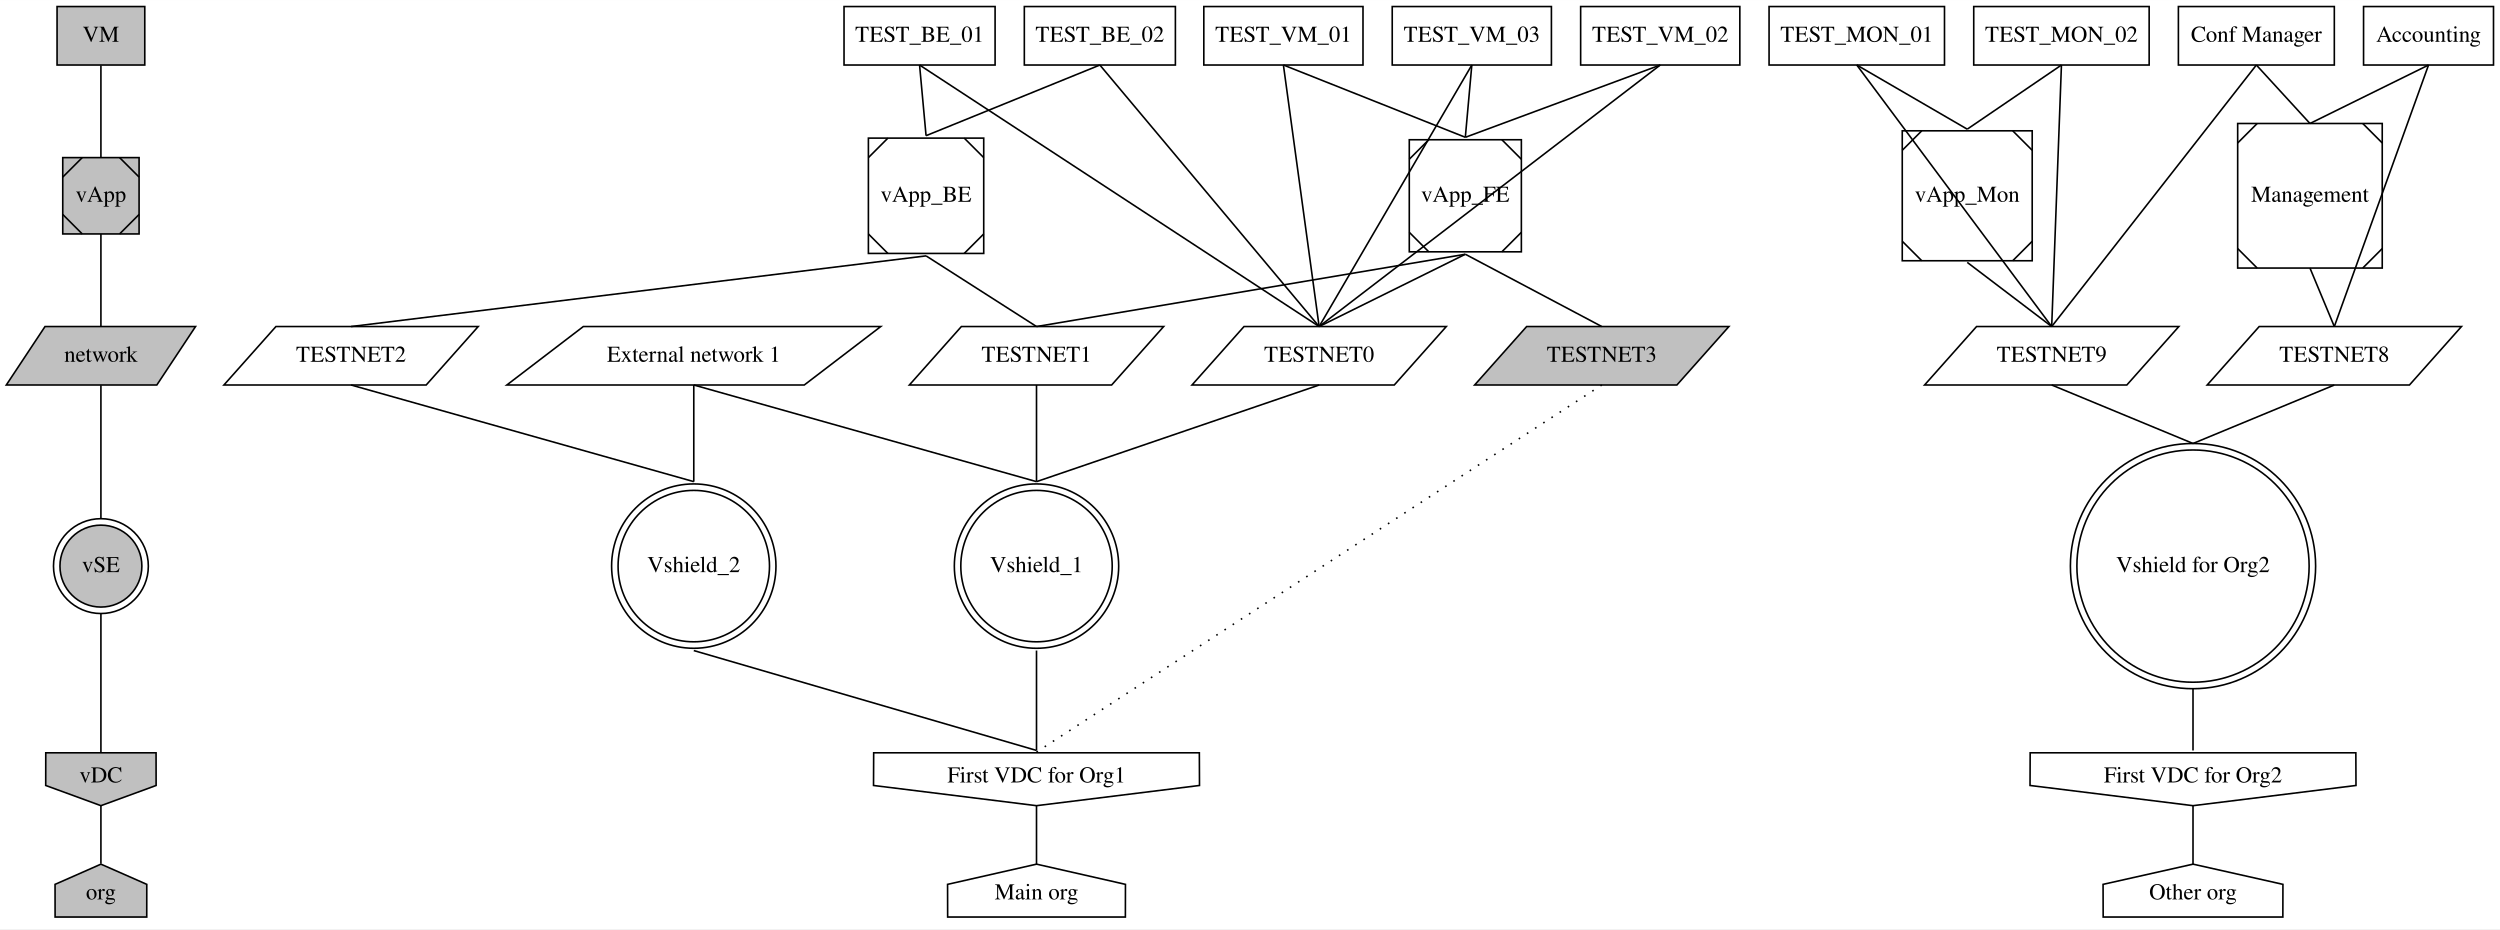
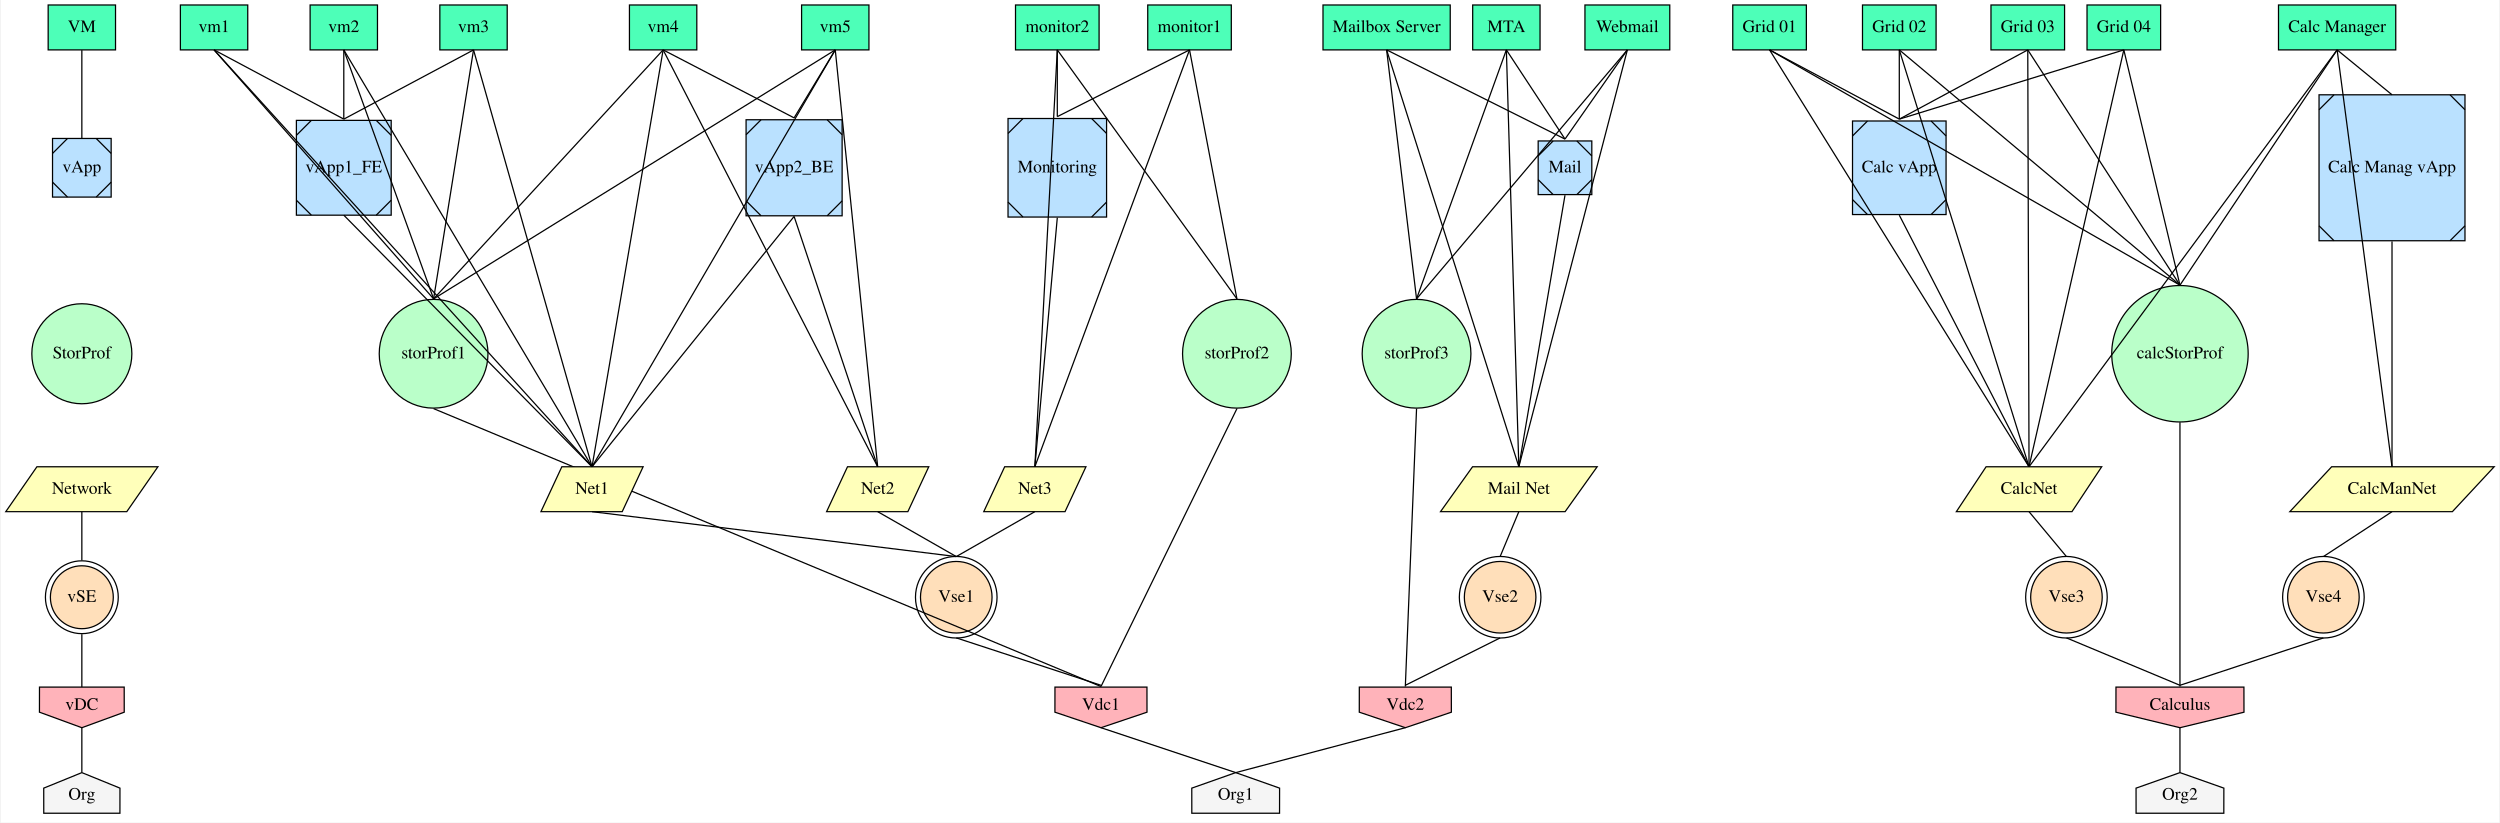
- <svg xmlns="http://www.w3.org/2000/svg" width="1539pt" height="572pt" viewBox="0.00 0.00 1539.13 571.99">
-   <g id="graph0" class="graph" transform="scale(1 1) rotate(0) translate(4 567.987)">
-     <polygon fill="white" stroke="none" points="-4,4 -4,-567.987 1535.13,-567.987 1535.13,4 -4,4" />
+ <svg xmlns="http://www.w3.org/2000/svg" width="2003pt" height="659pt" viewBox="0.00 0.00 2002.94 659.39">
+   <g id="graph0" class="graph" transform="scale(1 1) rotate(0) translate(4 655.385)">
+     <polygon fill="white" stroke="none" points="-4,4 -4,-655.385 1998.94,-655.385 1998.94,4 -4,4" />
    <g id="node1" class="node">
-       <polygon fill="#c0c0c0" stroke="black" points="86.366,-23.562 58.129,-36 29.893,-23.562 29.919,-3.438 86.34,-3.438 86.366,-23.562" />
-       <text text-anchor="middle" x="58.129" y="-14.3" font-family="Times,serif" font-size="14.00">org</text>
+       <polygon fill="#f5f5f5" stroke="black" points="91.544,-23.562 60.988,-36 30.432,-23.562 30.46,-3.438 91.516,-3.438 91.544,-23.562" />
+       <text text-anchor="middle" x="60.988" y="-14.3" font-family="Times,serif" font-size="14.00">Org</text>
    </g>
    <g id="node2" class="node">
-       <polygon fill="#c0c0c0" stroke="black" points="24.144,-84.438 58.129,-72 92.114,-84.438 92.083,-104.562 24.176,-104.562 24.144,-84.438" />
-       <text text-anchor="middle" x="58.129" y="-86.3" font-family="Times,serif" font-size="14.00">vDC</text>
+       <polygon fill="#ffb3ba" stroke="black" points="27.003,-84.438 60.988,-72 94.973,-84.438 94.942,-104.562 27.035,-104.562 27.003,-84.438" />
+       <text text-anchor="middle" x="60.988" y="-86.3" font-family="Times,serif" font-size="14.00">vDC</text>
    </g>
    <g id="edge1" class="edge">
-       <path fill="none" stroke="black" d="M58.129,-36.303C58.129,-47.154 58.129,-61.083 58.129,-71.896" />
+       <path fill="none" stroke="black" d="M60.988,-36.303C60.988,-47.154 60.988,-61.083 60.988,-71.896" />
    </g>
    <g id="node3" class="node">
-       <ellipse fill="#c0c0c0" stroke="black" cx="58.129" cy="-219.494" rx="25.217" ry="25.217" />
-       <ellipse fill="none" stroke="black" cx="58.129" cy="-219.494" rx="29.196" ry="29.196" />
-       <text text-anchor="middle" x="58.129" y="-215.794" font-family="Times,serif" font-size="14.00">vSE</text>
+       <ellipse fill="#ffdfba" stroke="black" cx="60.988" cy="-176.597" rx="25.217" ry="25.217" />
+       <ellipse fill="none" stroke="black" cx="60.988" cy="-176.597" rx="29.196" ry="29.196" />
+       <text text-anchor="middle" x="60.988" y="-172.897" font-family="Times,serif" font-size="14.00">vSE</text>
    </g>
    <g id="edge2" class="edge">
-       <path fill="none" stroke="black" d="M58.129,-104.644C58.129,-124.943 58.129,-163.553 58.129,-190.139" />
+       <path fill="none" stroke="black" d="M60.988,-104.592C60.988,-115.988 60.988,-132.649 60.988,-146.968" />
    </g>
    <g id="node4" class="node">
-       <polygon fill="#c0c0c0" stroke="black" points="116.388,-366.987 23.711,-366.987 -0.13,-330.987 92.547,-330.987 116.388,-366.987" />
-       <text text-anchor="middle" x="58.129" y="-345.287" font-family="Times,serif" font-size="14.00">network</text>
+       <polygon fill="#ffffba" stroke="black" points="121.964,-281.195 24.965,-281.195 0.012,-245.195 97.011,-245.195 121.964,-281.195" />
+       <text text-anchor="middle" x="60.988" y="-259.495" font-family="Times,serif" font-size="14.00">Network</text>
    </g>
    <g id="edge3" class="edge">
-       <path fill="none" stroke="black" d="M58.129,-249.106C58.129,-274.214 58.129,-309.899 58.129,-330.827" />
+       <path fill="none" stroke="black" d="M60.988,-206.238C60.988,-219.181 60.988,-234.034 60.988,-245.183" />
    </g>
    <g id="node5" class="node">
-       <polygon fill="#c0c0c0" stroke="black" points="81.629,-470.987 34.629,-470.987 34.629,-423.987 81.629,-423.987 81.629,-470.987" />
-       <polyline fill="none" stroke="black" points="46.629,-470.987 34.629,-458.987 " />
-       <polyline fill="none" stroke="black" points="34.629,-435.987 46.629,-423.987 " />
-       <polyline fill="none" stroke="black" points="69.629,-423.987 81.629,-435.987 " />
-       <polyline fill="none" stroke="black" points="81.629,-458.987 69.629,-470.987 " />
-       <text text-anchor="middle" x="58.129" y="-443.787" font-family="Times,serif" font-size="14.00">vApp</text>
-     </g>
-     <g id="edge4" class="edge">
-       <path fill="none" stroke="black" d="M58.129,-367.24C58.129,-383.07 58.129,-406.619 58.129,-423.935" />
+       <ellipse fill="#baffc9" stroke="black" cx="60.988" cy="-371.79" rx="40.094" ry="40.094" />
+       <text text-anchor="middle" x="60.988" y="-368.09" font-family="Times,serif" font-size="14.00">StorProf</text>
    </g>
    <g id="node6" class="node">
-       <polygon fill="#c0c0c0" stroke="black" points="85.129,-563.987 31.129,-563.987 31.129,-527.987 85.129,-527.987 85.129,-563.987" />
-       <text text-anchor="middle" x="58.129" y="-542.287" font-family="Times,serif" font-size="14.00">VM</text>
-     </g>
-     <g id="edge5" class="edge">
-       <path fill="none" stroke="black" d="M58.129,-471.356C58.129,-488.634 58.129,-511.982 58.129,-527.716" />
+       <polygon fill="#bae1ff" stroke="black" points="84.488,-544.385 37.488,-544.385 37.488,-497.385 84.488,-497.385 84.488,-544.385" />
+       <polyline fill="none" stroke="black" points="49.488,-544.385 37.488,-532.385 " />
+       <polyline fill="none" stroke="black" points="37.488,-509.385 49.488,-497.385 " />
+       <polyline fill="none" stroke="black" points="72.488,-497.385 84.488,-509.385 " />
+       <polyline fill="none" stroke="black" points="84.488,-532.385 72.488,-544.385 " />
+       <text text-anchor="middle" x="60.988" y="-517.185" font-family="Times,serif" font-size="14.00">vApp</text>
    </g>
    <g id="node7" class="node">
-       <polygon fill="none" stroke="black" points="688.888,-23.562 634.129,-36 579.37,-23.562 579.421,-3.438 688.837,-3.438 688.888,-23.562" />
-       <text text-anchor="middle" x="634.129" y="-14.3" font-family="Times,serif" font-size="14.00">Main org</text>
+       <polygon fill="#4dffb8" stroke="black" points="87.988,-651.385 33.988,-651.385 33.988,-615.385 87.988,-615.385 87.988,-651.385" />
+       <text text-anchor="middle" x="60.988" y="-629.685" font-family="Times,serif" font-size="14.00">VM</text>
+     </g>
+     <g id="edge6" class="edge">
+       <path fill="none" stroke="black" d="M60.988,-544.513C60.988,-565.476 60.988,-596.2 60.988,-615.212" />
+     </g>
+     <g id="node8" class="node">
+       <polygon fill="#f5f5f5" stroke="black" points="1021.19,-23.562 985.988,-36 950.791,-23.562 950.823,-3.438 1021.15,-3.438 1021.19,-23.562" />
+       <text text-anchor="middle" x="985.988" y="-14.3" font-family="Times,serif" font-size="14.00">Org1</text>
+     </g>
+     <g id="node10" class="node">
+       <polygon fill="#ffb3ba" stroke="black" points="841.078,-84.438 877.988,-72 914.898,-84.438 914.864,-104.562 841.112,-104.562 841.078,-84.438" />
+       <text text-anchor="middle" x="877.988" y="-86.3" font-family="Times,serif" font-size="14.00">Vdc1</text>
+     </g>
+     <g id="edge7" class="edge">
+       <path fill="none" stroke="black" d="M985.988,-36C985.988,-36 877.988,-72 877.988,-72" />
+     </g>
+     <g id="node11" class="node">
+       <polygon fill="#ffb3ba" stroke="black" points="1085.08,-84.438 1121.99,-72 1158.9,-84.438 1158.86,-104.562 1085.11,-104.562 1085.08,-84.438" />
+       <text text-anchor="middle" x="1121.99" y="-86.3" font-family="Times,serif" font-size="14.00">Vdc2</text>
+     </g>
+     <g id="edge8" class="edge">
+       <path fill="none" stroke="black" d="M985.988,-36C985.988,-36 1121.99,-72 1121.99,-72" />
    </g>
    <g id="node9" class="node">
-       <polygon fill="none" stroke="black" points="533.786,-84.438 634.129,-72 734.473,-84.438 734.379,-104.562 533.88,-104.562 533.786,-84.438" />
-       <text text-anchor="middle" x="634.129" y="-86.3" font-family="Times,serif" font-size="14.00">First VDC for Org1</text>
-     </g>
-     <g id="edge6" class="edge">
-       <path fill="none" stroke="black" d="M634.129,-36C634.129,-36 634.129,-72 634.129,-72" />
-     </g>
-     <g id="node8" class="node">
-       <polygon fill="none" stroke="black" points="1401.49,-23.562 1346.13,-36 1290.76,-23.562 1290.82,-3.438 1401.44,-3.438 1401.49,-23.562" />
-       <text text-anchor="middle" x="1346.13" y="-14.3" font-family="Times,serif" font-size="14.00">Other org</text>
-     </g>
-     <g id="node10" class="node">
-       <polygon fill="none" stroke="black" points="1245.79,-84.438 1346.13,-72 1446.47,-84.438 1446.38,-104.562 1245.88,-104.562 1245.79,-84.438" />
-       <text text-anchor="middle" x="1346.13" y="-86.3" font-family="Times,serif" font-size="14.00">First VDC for Org2</text>
-     </g>
-     <g id="edge7" class="edge">
-       <path fill="none" stroke="black" d="M1346.13,-36C1346.13,-36 1346.13,-72 1346.13,-72" />
-     </g>
-     <g id="node11" class="node">
-       <ellipse fill="none" stroke="black" cx="423.129" cy="-219.494" rx="46.608" ry="46.608" />
-       <ellipse fill="none" stroke="black" cx="423.129" cy="-219.494" rx="50.593" ry="50.593" />
-       <text text-anchor="middle" x="423.129" y="-215.794" font-family="Times,serif" font-size="14.00">Vshield_2</text>
-     </g>
-     <g id="edge8" class="edge">
-       <path fill="none" stroke="black" d="M634.129,-106C634.129,-106 423.129,-167.494 423.129,-167.494" />
+       <polygon fill="#f5f5f5" stroke="black" points="1778.19,-23.562 1742.99,-36 1707.79,-23.562 1707.82,-3.438 1778.15,-3.438 1778.19,-23.562" />
+       <text text-anchor="middle" x="1742.99" y="-14.3" font-family="Times,serif" font-size="14.00">Org2</text>
    </g>
    <g id="node12" class="node">
-       <ellipse fill="none" stroke="black" cx="634.129" cy="-219.494" rx="46.608" ry="46.608" />
-       <ellipse fill="none" stroke="black" cx="634.129" cy="-219.494" rx="50.593" ry="50.593" />
-       <text text-anchor="middle" x="634.129" y="-215.794" font-family="Times,serif" font-size="14.00">Vshield_1</text>
+       <polygon fill="#ffb3ba" stroke="black" points="1691.66,-84.438 1742.99,-72 1794.32,-84.438 1794.27,-104.562 1691.7,-104.562 1691.66,-84.438" />
+       <text text-anchor="middle" x="1742.99" y="-86.3" font-family="Times,serif" font-size="14.00">Calculus</text>
    </g>
    <g id="edge9" class="edge">
-       <path fill="none" stroke="black" d="M634.129,-106C634.129,-106 634.129,-167.494 634.129,-167.494" />
+       <path fill="none" stroke="black" d="M1742.99,-36C1742.99,-36 1742.99,-72 1742.99,-72" />
+     </g>
+     <g id="node13" class="node">
+       <ellipse fill="#ffdfba" stroke="black" cx="761.988" cy="-176.597" rx="28.683" ry="28.683" />
+       <ellipse fill="none" stroke="black" cx="761.988" cy="-176.597" rx="32.695" ry="32.695" />
+       <text text-anchor="middle" x="761.988" y="-172.897" font-family="Times,serif" font-size="14.00">Vse1</text>
+     </g>
+     <g id="edge10" class="edge">
+       <path fill="none" stroke="black" d="M877.988,-106C877.988,-106 761.988,-144 761.988,-144" />
+     </g>
+     <g id="node23" class="node">
+       <ellipse fill="#baffc9" stroke="black" cx="342.988" cy="-371.79" rx="43.592" ry="43.592" />
+       <text text-anchor="middle" x="342.988" y="-368.09" font-family="Times,serif" font-size="14.00">storProf1</text>
+     </g>
+     <g id="edge20" class="edge">
+       <path fill="none" stroke="black" d="M877.988,-105C877.988,-105 342.988,-327.79 342.988,-327.79" />
+     </g>
+     <g id="node24" class="node">
+       <ellipse fill="#baffc9" stroke="black" cx="986.988" cy="-371.79" rx="43.592" ry="43.592" />
+       <text text-anchor="middle" x="986.988" y="-368.09" font-family="Times,serif" font-size="14.00">storProf2</text>
+     </g>
+     <g id="edge21" class="edge">
+       <path fill="none" stroke="black" d="M877.988,-105C877.988,-105 986.988,-327.79 986.988,-327.79" />
+     </g>
+     <g id="node14" class="node">
+       <ellipse fill="#ffdfba" stroke="black" cx="1197.99" cy="-176.597" rx="28.683" ry="28.683" />
+       <ellipse fill="none" stroke="black" cx="1197.99" cy="-176.597" rx="32.695" ry="32.695" />
+       <text text-anchor="middle" x="1197.99" y="-172.897" font-family="Times,serif" font-size="14.00">Vse2</text>
+     </g>
+     <g id="edge11" class="edge">
+       <path fill="none" stroke="black" d="M1121.99,-106C1121.99,-106 1197.99,-144 1197.99,-144" />
+     </g>
+     <g id="node25" class="node">
+       <ellipse fill="#baffc9" stroke="black" cx="1130.99" cy="-371.79" rx="43.592" ry="43.592" />
+       <text text-anchor="middle" x="1130.99" y="-368.09" font-family="Times,serif" font-size="14.00">storProf3</text>
+     </g>
+     <g id="edge22" class="edge">
+       <path fill="none" stroke="black" d="M1121.99,-105C1121.99,-105 1130.99,-327.79 1130.99,-327.79" />
+     </g>
+     <g id="node15" class="node">
+       <ellipse fill="#ffdfba" stroke="black" cx="1651.99" cy="-176.597" rx="28.683" ry="28.683" />
+       <ellipse fill="none" stroke="black" cx="1651.99" cy="-176.597" rx="32.695" ry="32.695" />
+       <text text-anchor="middle" x="1651.99" y="-172.897" font-family="Times,serif" font-size="14.00">Vse3</text>
+     </g>
+     <g id="edge12" class="edge">
+       <path fill="none" stroke="black" d="M1742.99,-106C1742.99,-106 1651.99,-144 1651.99,-144" />
+     </g>
+     <g id="node16" class="node">
+       <ellipse fill="#ffdfba" stroke="black" cx="1857.99" cy="-176.597" rx="28.683" ry="28.683" />
+       <ellipse fill="none" stroke="black" cx="1857.99" cy="-176.597" rx="32.695" ry="32.695" />
+       <text text-anchor="middle" x="1857.99" y="-172.897" font-family="Times,serif" font-size="14.00">Vse4</text>
+     </g>
+     <g id="edge13" class="edge">
+       <path fill="none" stroke="black" d="M1742.99,-106C1742.99,-106 1857.99,-144 1857.99,-144" />
+     </g>
+     <g id="node26" class="node">
+       <ellipse fill="#baffc9" stroke="black" cx="1742.99" cy="-371.79" rx="54.691" ry="54.691" />
+       <text text-anchor="middle" x="1742.99" y="-368.09" font-family="Times,serif" font-size="14.00">calcStorProf</text>
+     </g>
+     <g id="edge23" class="edge">
+       <path fill="none" stroke="black" d="M1742.99,-105C1742.99,-105 1742.99,-316.79 1742.99,-316.79" />
+     </g>
+     <g id="node17" class="node">
+       <polygon fill="#ffffba" stroke="black" points="510.941,-281.195 445.794,-281.195 429.035,-245.195 494.182,-245.195 510.941,-281.195" />
+       <text text-anchor="middle" x="469.988" y="-259.495" font-family="Times,serif" font-size="14.00">Net1</text>
+     </g>
+     <g id="edge14" class="edge">
+       <path fill="none" stroke="black" d="M761.988,-209.195C761.988,-209.195 469.988,-245.195 469.988,-245.195" />
+     </g>
+     <g id="node18" class="node">
+       <polygon fill="#ffffba" stroke="black" points="739.941,-281.195 674.794,-281.195 658.035,-245.195 723.182,-245.195 739.941,-281.195" />
+       <text text-anchor="middle" x="698.988" y="-259.495" font-family="Times,serif" font-size="14.00">Net2</text>
+     </g>
+     <g id="edge15" class="edge">
+       <path fill="none" stroke="black" d="M761.988,-209.195C761.988,-209.195 698.988,-245.195 698.988,-245.195" />
+     </g>
+     <g id="node19" class="node">
+       <polygon fill="#ffffba" stroke="black" points="865.941,-281.195 800.794,-281.195 784.035,-245.195 849.182,-245.195 865.941,-281.195" />
+       <text text-anchor="middle" x="824.988" y="-259.495" font-family="Times,serif" font-size="14.00">Net3</text>
+     </g>
+     <g id="edge16" class="edge">
+       <path fill="none" stroke="black" d="M761.988,-209.195C761.988,-209.195 824.988,-245.195 824.988,-245.195" />
    </g>
    <g id="node20" class="node">
-       <polygon fill="#c0c0c0" stroke="black" points="1060.41,-366.987 935.882,-366.987 903.847,-330.987 1028.38,-330.987 1060.41,-366.987" />
-       <text text-anchor="middle" x="982.129" y="-345.287" font-family="Times,serif" font-size="14.00">TESTNET3</text>
+       <polygon fill="#ffffba" stroke="black" points="1275.78,-281.195 1175.89,-281.195 1150.2,-245.195 1250.08,-245.195 1275.78,-281.195" />
+       <text text-anchor="middle" x="1212.99" y="-259.495" font-family="Times,serif" font-size="14.00">Mail Net</text>
+     </g>
+     <g id="edge17" class="edge">
+       <path fill="none" stroke="black" d="M1197.99,-209.195C1197.99,-209.195 1212.99,-245.195 1212.99,-245.195" />
+     </g>
+     <g id="node21" class="node">
+       <polygon fill="#ffffba" stroke="black" points="1680.25,-281.195 1587.57,-281.195 1563.73,-245.195 1656.41,-245.195 1680.25,-281.195" />
+       <text text-anchor="middle" x="1621.99" y="-259.495" font-family="Times,serif" font-size="14.00">CalcNet</text>
    </g>
    <g id="edge18" class="edge">
-       <path fill="none" stroke="black" stroke-dasharray="1,5" d="M634.129,-105C634.129,-105 982.129,-330.987 982.129,-330.987" />
-     </g>
-     <g id="node13" class="node">
-       <ellipse fill="none" stroke="black" cx="1346.13" cy="-219.494" rx="71.488" ry="71.488" />
-       <ellipse fill="none" stroke="black" cx="1346.13" cy="-219.494" rx="75.487" ry="75.487" />
-       <text text-anchor="middle" x="1346.13" y="-215.794" font-family="Times,serif" font-size="14.00">Vshield for Org2</text>
-     </g>
-     <g id="edge10" class="edge">
-       <path fill="none" stroke="black" d="M1346.13,-106C1346.13,-106 1346.13,-144 1346.13,-144" />
-     </g>
-     <g id="node14" class="node">
-       <polygon fill="none" stroke="black" points="290.412,-366.987 165.882,-366.987 133.847,-330.987 258.377,-330.987 290.412,-366.987" />
-       <text text-anchor="middle" x="212.129" y="-345.287" font-family="Times,serif" font-size="14.00">TESTNET2</text>
-     </g>
-     <g id="edge11" class="edge">
-       <path fill="none" stroke="black" d="M423.129,-271.494C423.129,-271.494 212.129,-330.987 212.129,-330.987" />
-     </g>
-     <g id="node15" class="node">
-       <polygon fill="none" stroke="black" points="538.241,-366.987 355.124,-366.987 308.018,-330.987 491.134,-330.987 538.241,-366.987" />
-       <text text-anchor="middle" x="423.129" y="-345.287" font-family="Times,serif" font-size="14.00">External network 1</text>
-     </g>
-     <g id="edge12" class="edge">
-       <path fill="none" stroke="black" d="M423.129,-271.494C423.129,-271.494 423.129,-330.987 423.129,-330.987" />
-     </g>
-     <g id="edge13" class="edge">
-       <path fill="none" stroke="black" d="M634.129,-271.494C634.129,-271.494 423.129,-330.987 423.129,-330.987" />
-     </g>
-     <g id="node16" class="node">
-       <polygon fill="none" stroke="black" points="886.412,-366.987 761.882,-366.987 729.847,-330.987 854.377,-330.987 886.412,-366.987" />
-       <text text-anchor="middle" x="808.129" y="-345.287" font-family="Times,serif" font-size="14.00">TESTNET0</text>
-     </g>
-     <g id="edge14" class="edge">
-       <path fill="none" stroke="black" d="M634.129,-271.494C634.129,-271.494 808.129,-330.987 808.129,-330.987" />
-     </g>
-     <g id="node17" class="node">
-       <polygon fill="none" stroke="black" points="712.412,-366.987 587.882,-366.987 555.847,-330.987 680.377,-330.987 712.412,-366.987" />
-       <text text-anchor="middle" x="634.129" y="-345.287" font-family="Times,serif" font-size="14.00">TESTNET1</text>
-     </g>
-     <g id="edge15" class="edge">
-       <path fill="none" stroke="black" d="M634.129,-271.494C634.129,-271.494 634.129,-330.987 634.129,-330.987" />
-     </g>
-     <g id="node18" class="node">
-       <polygon fill="none" stroke="black" points="1337.41,-366.987 1212.88,-366.987 1180.85,-330.987 1305.38,-330.987 1337.41,-366.987" />
-       <text text-anchor="middle" x="1259.13" y="-345.287" font-family="Times,serif" font-size="14.00">TESTNET9</text>
-     </g>
-     <g id="edge16" class="edge">
-       <path fill="none" stroke="black" d="M1346.13,-294.987C1346.13,-294.987 1259.13,-330.987 1259.13,-330.987" />
-     </g>
-     <g id="node19" class="node">
-       <polygon fill="none" stroke="black" points="1511.41,-366.987 1386.88,-366.987 1354.85,-330.987 1479.38,-330.987 1511.41,-366.987" />
-       <text text-anchor="middle" x="1433.13" y="-345.287" font-family="Times,serif" font-size="14.00">TESTNET8</text>
-     </g>
-     <g id="edge17" class="edge">
-       <path fill="none" stroke="black" d="M1346.13,-294.987C1346.13,-294.987 1433.13,-330.987 1433.13,-330.987" />
+       <path fill="none" stroke="black" d="M1651.99,-209.195C1651.99,-209.195 1621.99,-245.195 1621.99,-245.195" />
    </g>
    <g id="node22" class="node">
-       <polygon fill="none" stroke="black" points="601.629,-482.987 530.629,-482.987 530.629,-411.987 601.629,-411.987 601.629,-482.987" />
-       <polyline fill="none" stroke="black" points="542.629,-482.987 530.629,-470.987 " />
-       <polyline fill="none" stroke="black" points="530.629,-423.987 542.629,-411.987 " />
-       <polyline fill="none" stroke="black" points="589.629,-411.987 601.629,-423.987 " />
-       <polyline fill="none" stroke="black" points="601.629,-470.987 589.629,-482.987 " />
-       <text text-anchor="middle" x="566.129" y="-443.787" font-family="Times,serif" font-size="14.00">vApp_BE</text>
-     </g>
-     <g id="edge23" class="edge">
-       <path fill="none" stroke="black" d="M212.129,-366.987C212.129,-366.987 566.129,-410.487 566.129,-410.487" />
-     </g>
-     <g id="node21" class="node">
-       <polygon fill="none" stroke="black" points="932.629,-481.987 863.629,-481.987 863.629,-412.987 932.629,-412.987 932.629,-481.987" />
-       <polyline fill="none" stroke="black" points="875.629,-481.987 863.629,-469.987 " />
-       <polyline fill="none" stroke="black" points="863.629,-424.987 875.629,-412.987 " />
-       <polyline fill="none" stroke="black" points="920.629,-412.987 932.629,-424.987 " />
-       <polyline fill="none" stroke="black" points="932.629,-469.987 920.629,-481.987 " />
-       <text text-anchor="middle" x="898.129" y="-443.787" font-family="Times,serif" font-size="14.00">vApp_FE</text>
-     </g>
-     <g id="edge21" class="edge">
-       <path fill="none" stroke="black" d="M808.129,-366.987C808.129,-366.987 898.129,-411.487 898.129,-411.487" />
-     </g>
-     <g id="node25" class="node">
-       <polygon fill="none" stroke="black" points="1067.13,-563.987 969.129,-563.987 969.129,-527.987 1067.13,-527.987 1067.13,-563.987" />
-       <text text-anchor="middle" x="1018.13" y="-542.287" font-family="Times,serif" font-size="14.00">TEST_VM_02</text>
+       <polygon fill="#ffffba" stroke="black" points="1994.89,-281.195 1864.6,-281.195 1831.08,-245.195 1961.38,-245.195 1994.89,-281.195" />
+       <text text-anchor="middle" x="1912.99" y="-259.495" font-family="Times,serif" font-size="14.00">CalcManNet</text>
+     </g>
+     <g id="edge19" class="edge">
+       <path fill="none" stroke="black" d="M1857.99,-209.195C1857.99,-209.195 1912.99,-245.195 1912.99,-245.195" />
+     </g>
+     <g id="node27" class="node">
+       <polygon fill="#bae1ff" stroke="black" points="308.988,-558.885 232.988,-558.885 232.988,-482.885 308.988,-482.885 308.988,-558.885" />
+       <polyline fill="none" stroke="black" points="244.988,-558.885 232.988,-546.885 " />
+       <polyline fill="none" stroke="black" points="232.988,-494.885 244.988,-482.885 " />
+       <polyline fill="none" stroke="black" points="296.988,-482.885 308.988,-494.885 " />
+       <polyline fill="none" stroke="black" points="308.988,-546.885 296.988,-558.885 " />
+       <text text-anchor="middle" x="270.988" y="-517.185" font-family="Times,serif" font-size="14.00">vApp1_FE</text>
+     </g>
+     <g id="edge24" class="edge">
+       <path fill="none" stroke="black" d="M469.988,-281.195C469.988,-281.195 270.988,-482.885 270.988,-482.885" />
+     </g>
+     <g id="node28" class="node">
+       <polygon fill="#bae1ff" stroke="black" points="670.488,-559.385 593.488,-559.385 593.488,-482.385 670.488,-482.385 670.488,-559.385" />
+       <polyline fill="none" stroke="black" points="605.488,-559.385 593.488,-547.385 " />
+       <polyline fill="none" stroke="black" points="593.488,-494.385 605.488,-482.385 " />
+       <polyline fill="none" stroke="black" points="658.488,-482.385 670.488,-494.385 " />
+       <polyline fill="none" stroke="black" points="670.488,-547.385 658.488,-559.385 " />
+       <text text-anchor="middle" x="631.988" y="-517.185" font-family="Times,serif" font-size="14.00">vApp2_BE</text>
+     </g>
+     <g id="edge25" class="edge">
+       <path fill="none" stroke="black" d="M469.988,-281.195C469.988,-281.195 631.988,-481.885 631.988,-481.885" />
+     </g>
+     <g id="node33" class="node">
+       <polygon fill="#4dffb8" stroke="black" points="193.988,-651.385 139.988,-651.385 139.988,-615.385 193.988,-615.385 193.988,-651.385" />
+       <text text-anchor="middle" x="166.988" y="-629.685" font-family="Times,serif" font-size="14.00">vm1</text>
+     </g>
+     <g id="edge32" class="edge">
+       <path fill="none" stroke="black" d="M469.988,-281.195C469.988,-281.195 166.988,-615.385 166.988,-615.385" />
+     </g>
+     <g id="node34" class="node">
+       <polygon fill="#4dffb8" stroke="black" points="297.988,-651.385 243.988,-651.385 243.988,-615.385 297.988,-615.385 297.988,-651.385" />
+       <text text-anchor="middle" x="270.988" y="-629.685" font-family="Times,serif" font-size="14.00">vm2</text>
+     </g>
+     <g id="edge35" class="edge">
+       <path fill="none" stroke="black" d="M469.988,-281.195C469.988,-281.195 270.988,-615.385 270.988,-615.385" />
+     </g>
+     <g id="node35" class="node">
+       <polygon fill="#4dffb8" stroke="black" points="401.988,-651.385 347.988,-651.385 347.988,-615.385 401.988,-615.385 401.988,-651.385" />
+       <text text-anchor="middle" x="374.988" y="-629.685" font-family="Times,serif" font-size="14.00">vm3</text>
+     </g>
+     <g id="edge38" class="edge">
+       <path fill="none" stroke="black" d="M469.988,-281.195C469.988,-281.195 374.988,-615.385 374.988,-615.385" />
+     </g>
+     <g id="node36" class="node">
+       <polygon fill="#4dffb8" stroke="black" points="553.988,-651.385 499.988,-651.385 499.988,-615.385 553.988,-615.385 553.988,-651.385" />
+       <text text-anchor="middle" x="526.988" y="-629.685" font-family="Times,serif" font-size="14.00">vm4</text>
+     </g>
+     <g id="edge41" class="edge">
+       <path fill="none" stroke="black" d="M469.988,-281.195C469.988,-281.195 526.988,-615.385 526.988,-615.385" />
+     </g>
+     <g id="node37" class="node">
+       <polygon fill="#4dffb8" stroke="black" points="691.988,-651.385 637.988,-651.385 637.988,-615.385 691.988,-615.385 691.988,-651.385" />
+       <text text-anchor="middle" x="664.988" y="-629.685" font-family="Times,serif" font-size="14.00">vm5</text>
+     </g>
+     <g id="edge45" class="edge">
+       <path fill="none" stroke="black" d="M469.988,-281.195C469.988,-281.195 664.988,-615.385 664.988,-615.385" />
+     </g>
+     <g id="edge26" class="edge">
+       <path fill="none" stroke="black" d="M698.988,-281.195C698.988,-281.195 631.988,-481.885 631.988,-481.885" />
+     </g>
+     <g id="edge42" class="edge">
+       <path fill="none" stroke="black" d="M698.988,-281.195C698.988,-281.195 526.988,-615.385 526.988,-615.385" />
+     </g>
+     <g id="edge46" class="edge">
+       <path fill="none" stroke="black" d="M698.988,-281.195C698.988,-281.195 664.988,-615.385 664.988,-615.385" />
+     </g>
+     <g id="node29" class="node">
+       <polygon fill="#bae1ff" stroke="black" points="882.488,-560.385 803.488,-560.385 803.488,-481.385 882.488,-481.385 882.488,-560.385" />
+       <polyline fill="none" stroke="black" points="815.488,-560.385 803.488,-548.385 " />
+       <polyline fill="none" stroke="black" points="803.488,-493.385 815.488,-481.385 " />
+       <polyline fill="none" stroke="black" points="870.488,-481.385 882.488,-493.385 " />
+       <polyline fill="none" stroke="black" points="882.488,-548.385 870.488,-560.385 " />
+       <text text-anchor="middle" x="842.988" y="-517.185" font-family="Times,serif" font-size="14.00">Monitoring</text>
    </g>
    <g id="edge27" class="edge">
-       <path fill="none" stroke="black" d="M808.129,-366.987C808.129,-366.987 1018.13,-527.987 1018.13,-527.987" />
-     </g>
-     <g id="node26" class="node">
-       <polygon fill="none" stroke="black" points="835.129,-563.987 737.129,-563.987 737.129,-527.987 835.129,-527.987 835.129,-563.987" />
-       <text text-anchor="middle" x="786.129" y="-542.287" font-family="Times,serif" font-size="14.00">TEST_VM_01</text>
+       <path fill="none" stroke="black" d="M824.988,-281.195C824.988,-281.195 842.988,-480.885 842.988,-480.885" />
+     </g>
+     <g id="node38" class="node">
+       <polygon fill="#4dffb8" stroke="black" points="982.488,-651.385 915.488,-651.385 915.488,-615.385 982.488,-615.385 982.488,-651.385" />
+       <text text-anchor="middle" x="948.988" y="-629.685" font-family="Times,serif" font-size="14.00">monitor1</text>
+     </g>
+     <g id="edge49" class="edge">
+       <path fill="none" stroke="black" d="M824.988,-281.195C824.988,-281.195 948.988,-615.385 948.988,-615.385" />
+     </g>
+     <g id="node39" class="node">
+       <polygon fill="#4dffb8" stroke="black" points="876.488,-651.385 809.488,-651.385 809.488,-615.385 876.488,-615.385 876.488,-651.385" />
+       <text text-anchor="middle" x="842.988" y="-629.685" font-family="Times,serif" font-size="14.00">monitor2</text>
+     </g>
+     <g id="edge52" class="edge">
+       <path fill="none" stroke="black" d="M824.988,-281.195C824.988,-281.195 842.988,-615.385 842.988,-615.385" />
+     </g>
+     <g id="node30" class="node">
+       <polygon fill="#bae1ff" stroke="black" points="1271.49,-542.385 1228.49,-542.385 1228.49,-499.385 1271.49,-499.385 1271.49,-542.385" />
+       <polyline fill="none" stroke="black" points="1240.49,-542.385 1228.49,-530.385 " />
+       <polyline fill="none" stroke="black" points="1228.49,-511.385 1240.49,-499.385 " />
+       <polyline fill="none" stroke="black" points="1259.49,-499.385 1271.49,-511.385 " />
+       <polyline fill="none" stroke="black" points="1271.49,-530.385 1259.49,-542.385 " />
+       <text text-anchor="middle" x="1249.99" y="-517.185" font-family="Times,serif" font-size="14.00">Mail</text>
+     </g>
+     <g id="edge28" class="edge">
+       <path fill="none" stroke="black" d="M1212.99,-281.195C1212.99,-281.195 1249.99,-498.885 1249.99,-498.885" />
+     </g>
+     <g id="node40" class="node">
+       <polygon fill="#4dffb8" stroke="black" points="1333.99,-651.385 1265.99,-651.385 1265.99,-615.385 1333.99,-615.385 1333.99,-651.385" />
+       <text text-anchor="middle" x="1299.99" y="-629.685" font-family="Times,serif" font-size="14.00">Webmail</text>
+     </g>
+     <g id="edge55" class="edge">
+       <path fill="none" stroke="black" d="M1212.99,-281.195C1212.99,-281.195 1299.99,-615.385 1299.99,-615.385" />
+     </g>
+     <g id="node41" class="node">
+       <polygon fill="#4dffb8" stroke="black" points="1229.99,-651.385 1175.99,-651.385 1175.99,-615.385 1229.99,-615.385 1229.99,-651.385" />
+       <text text-anchor="middle" x="1202.99" y="-629.685" font-family="Times,serif" font-size="14.00">MTA</text>
+     </g>
+     <g id="edge58" class="edge">
+       <path fill="none" stroke="black" d="M1212.99,-281.195C1212.99,-281.195 1202.99,-615.385 1202.99,-615.385" />
+     </g>
+     <g id="node42" class="node">
+       <polygon fill="#4dffb8" stroke="black" points="1157.99,-651.385 1055.99,-651.385 1055.99,-615.385 1157.99,-615.385 1157.99,-651.385" />
+       <text text-anchor="middle" x="1106.99" y="-629.685" font-family="Times,serif" font-size="14.00">Mailbox Server</text>
+     </g>
+     <g id="edge61" class="edge">
+       <path fill="none" stroke="black" d="M1212.99,-281.195C1212.99,-281.195 1106.99,-615.385 1106.99,-615.385" />
+     </g>
+     <g id="node31" class="node">
+       <polygon fill="#bae1ff" stroke="black" points="1555.49,-558.385 1480.49,-558.385 1480.49,-483.385 1555.49,-483.385 1555.49,-558.385" />
+       <polyline fill="none" stroke="black" points="1492.49,-558.385 1480.49,-546.385 " />
+       <polyline fill="none" stroke="black" points="1480.49,-495.385 1492.49,-483.385 " />
+       <polyline fill="none" stroke="black" points="1543.49,-483.385 1555.49,-495.385 " />
+       <polyline fill="none" stroke="black" points="1555.49,-546.385 1543.49,-558.385 " />
+       <text text-anchor="middle" x="1517.99" y="-517.185" font-family="Times,serif" font-size="14.00">Calc vApp</text>
    </g>
    <g id="edge29" class="edge">
-       <path fill="none" stroke="black" d="M808.129,-366.987C808.129,-366.987 786.129,-527.987 786.129,-527.987" />
-     </g>
-     <g id="node27" class="node">
-       <polygon fill="none" stroke="black" points="951.129,-563.987 853.129,-563.987 853.129,-527.987 951.129,-527.987 951.129,-563.987" />
-       <text text-anchor="middle" x="902.129" y="-542.287" font-family="Times,serif" font-size="14.00">TEST_VM_03</text>
+       <path fill="none" stroke="black" d="M1621.99,-281.195C1621.99,-281.195 1517.99,-482.885 1517.99,-482.885" />
+     </g>
+     <g id="node43" class="node">
+       <polygon fill="#4dffb8" stroke="black" points="1443.49,-651.385 1384.49,-651.385 1384.49,-615.385 1443.49,-615.385 1443.49,-651.385" />
+       <text text-anchor="middle" x="1413.99" y="-629.685" font-family="Times,serif" font-size="14.00">Grid 01</text>
+     </g>
+     <g id="edge64" class="edge">
+       <path fill="none" stroke="black" d="M1621.99,-281.195C1621.99,-281.195 1413.99,-615.385 1413.99,-615.385" />
+     </g>
+     <g id="node44" class="node">
+       <polygon fill="#4dffb8" stroke="black" points="1547.49,-651.385 1488.49,-651.385 1488.49,-615.385 1547.49,-615.385 1547.49,-651.385" />
+       <text text-anchor="middle" x="1517.99" y="-629.685" font-family="Times,serif" font-size="14.00">Grid 02</text>
+     </g>
+     <g id="edge67" class="edge">
+       <path fill="none" stroke="black" d="M1621.99,-281.195C1621.99,-281.195 1517.99,-615.385 1517.99,-615.385" />
+     </g>
+     <g id="node45" class="node">
+       <polygon fill="#4dffb8" stroke="black" points="1650.49,-651.385 1591.49,-651.385 1591.49,-615.385 1650.49,-615.385 1650.49,-651.385" />
+       <text text-anchor="middle" x="1620.99" y="-629.685" font-family="Times,serif" font-size="14.00">Grid 03</text>
+     </g>
+     <g id="edge70" class="edge">
+       <path fill="none" stroke="black" d="M1621.99,-281.195C1621.99,-281.195 1620.99,-615.385 1620.99,-615.385" />
+     </g>
+     <g id="node46" class="node">
+       <polygon fill="#4dffb8" stroke="black" points="1727.49,-651.385 1668.49,-651.385 1668.49,-615.385 1727.49,-615.385 1727.49,-651.385" />
+       <text text-anchor="middle" x="1697.99" y="-629.685" font-family="Times,serif" font-size="14.00">Grid 04</text>
+     </g>
+     <g id="edge73" class="edge">
+       <path fill="none" stroke="black" d="M1621.99,-281.195C1621.99,-281.195 1697.99,-615.385 1697.99,-615.385" />
+     </g>
+     <g id="node47" class="node">
+       <polygon fill="#4dffb8" stroke="black" points="1915.99,-651.385 1821.99,-651.385 1821.99,-615.385 1915.99,-615.385 1915.99,-651.385" />
+       <text text-anchor="middle" x="1868.99" y="-629.685" font-family="Times,serif" font-size="14.00">Calc Manager</text>
+     </g>
+     <g id="edge76" class="edge">
+       <path fill="none" stroke="black" d="M1621.99,-281.195C1621.99,-281.195 1868.99,-615.385 1868.99,-615.385" />
+     </g>
+     <g id="node32" class="node">
+       <polygon fill="#bae1ff" stroke="black" points="1971.49,-579.385 1854.49,-579.385 1854.49,-462.385 1971.49,-462.385 1971.49,-579.385" />
+       <polyline fill="none" stroke="black" points="1866.49,-579.385 1854.49,-567.385 " />
+       <polyline fill="none" stroke="black" points="1854.49,-474.385 1866.49,-462.385 " />
+       <polyline fill="none" stroke="black" points="1959.49,-462.385 1971.49,-474.385 " />
+       <polyline fill="none" stroke="black" points="1971.49,-567.385 1959.49,-579.385 " />
+       <text text-anchor="middle" x="1912.99" y="-517.185" font-family="Times,serif" font-size="14.00">Calc Manag vApp</text>
+     </g>
+     <g id="edge30" class="edge">
+       <path fill="none" stroke="black" d="M1912.99,-281.195C1912.99,-281.195 1912.99,-461.885 1912.99,-461.885" />
+     </g>
+     <g id="edge77" class="edge">
+       <path fill="none" stroke="black" d="M1912.99,-281.195C1912.99,-281.195 1868.99,-615.385 1868.99,-615.385" />
+     </g>
+     <g id="edge33" class="edge">
+       <path fill="none" stroke="black" d="M342.988,-415.79C342.988,-415.79 166.988,-615.385 166.988,-615.385" />
+     </g>
+     <g id="edge36" class="edge">
+       <path fill="none" stroke="black" d="M342.988,-415.79C342.988,-415.79 270.988,-615.385 270.988,-615.385" />
+     </g>
+     <g id="edge39" class="edge">
+       <path fill="none" stroke="black" d="M342.988,-415.79C342.988,-415.79 374.988,-615.385 374.988,-615.385" />
+     </g>
+     <g id="edge43" class="edge">
+       <path fill="none" stroke="black" d="M342.988,-415.79C342.988,-415.79 526.988,-615.385 526.988,-615.385" />
+     </g>
+     <g id="edge47" class="edge">
+       <path fill="none" stroke="black" d="M342.988,-415.79C342.988,-415.79 664.988,-615.385 664.988,-615.385" />
+     </g>
+     <g id="edge50" class="edge">
+       <path fill="none" stroke="black" d="M986.988,-415.79C986.988,-415.79 948.988,-615.385 948.988,-615.385" />
+     </g>
+     <g id="edge53" class="edge">
+       <path fill="none" stroke="black" d="M986.988,-415.79C986.988,-415.79 842.988,-615.385 842.988,-615.385" />
+     </g>
+     <g id="edge56" class="edge">
+       <path fill="none" stroke="black" d="M1130.99,-415.79C1130.99,-415.79 1299.99,-615.385 1299.99,-615.385" />
+     </g>
+     <g id="edge59" class="edge">
+       <path fill="none" stroke="black" d="M1130.99,-415.79C1130.99,-415.79 1202.99,-615.385 1202.99,-615.385" />
+     </g>
+     <g id="edge62" class="edge">
+       <path fill="none" stroke="black" d="M1130.99,-415.79C1130.99,-415.79 1106.99,-615.385 1106.99,-615.385" />
+     </g>
+     <g id="edge65" class="edge">
+       <path fill="none" stroke="black" d="M1742.99,-426.79C1742.99,-426.79 1413.99,-615.385 1413.99,-615.385" />
+     </g>
+     <g id="edge68" class="edge">
+       <path fill="none" stroke="black" d="M1742.99,-426.79C1742.99,-426.79 1517.99,-615.385 1517.99,-615.385" />
+     </g>
+     <g id="edge71" class="edge">
+       <path fill="none" stroke="black" d="M1742.99,-426.79C1742.99,-426.79 1620.99,-615.385 1620.99,-615.385" />
+     </g>
+     <g id="edge74" class="edge">
+       <path fill="none" stroke="black" d="M1742.99,-426.79C1742.99,-426.79 1697.99,-615.385 1697.99,-615.385" />
+     </g>
+     <g id="edge78" class="edge">
+       <path fill="none" stroke="black" d="M1742.99,-426.79C1742.99,-426.79 1868.99,-615.385 1868.99,-615.385" />
    </g>
    <g id="edge31" class="edge">
-       <path fill="none" stroke="black" d="M808.129,-366.987C808.129,-366.987 902.129,-527.987 902.129,-527.987" />
-     </g>
-     <g id="node28" class="node">
-       <polygon fill="none" stroke="black" points="608.629,-563.987 515.629,-563.987 515.629,-527.987 608.629,-527.987 608.629,-563.987" />
-       <text text-anchor="middle" x="562.129" y="-542.287" font-family="Times,serif" font-size="14.00">TEST_BE_01</text>
-     </g>
-     <g id="edge33" class="edge">
-       <path fill="none" stroke="black" d="M808.129,-366.987C808.129,-366.987 562.129,-527.987 562.129,-527.987" />
-     </g>
-     <g id="node29" class="node">
-       <polygon fill="none" stroke="black" points="719.629,-563.987 626.629,-563.987 626.629,-527.987 719.629,-527.987 719.629,-563.987" />
-       <text text-anchor="middle" x="673.129" y="-542.287" font-family="Times,serif" font-size="14.00">TEST_BE_02</text>
-     </g>
-     <g id="edge35" class="edge">
-       <path fill="none" stroke="black" d="M808.129,-366.987C808.129,-366.987 673.129,-527.987 673.129,-527.987" />
-     </g>
-     <g id="edge19" class="edge">
-       <path fill="none" stroke="black" d="M634.129,-366.987C634.129,-366.987 898.129,-411.487 898.129,-411.487" />
-     </g>
-     <g id="edge22" class="edge">
-       <path fill="none" stroke="black" d="M634.129,-366.987C634.129,-366.987 566.129,-410.487 566.129,-410.487" />
-     </g>
-     <g id="node23" class="node">
-       <polygon fill="none" stroke="black" points="1247.13,-487.487 1167.13,-487.487 1167.13,-407.487 1247.13,-407.487 1247.13,-487.487" />
-       <polyline fill="none" stroke="black" points="1179.13,-487.487 1167.13,-475.487 " />
-       <polyline fill="none" stroke="black" points="1167.13,-419.487 1179.13,-407.487 " />
-       <polyline fill="none" stroke="black" points="1235.13,-407.487 1247.13,-419.487 " />
-       <polyline fill="none" stroke="black" points="1247.13,-475.487 1235.13,-487.487 " />
-       <text text-anchor="middle" x="1207.13" y="-443.787" font-family="Times,serif" font-size="14.00">vApp_Mon</text>
-     </g>
-     <g id="edge24" class="edge">
-       <path fill="none" stroke="black" d="M1259.13,-366.987C1259.13,-366.987 1207.13,-406.487 1207.13,-406.487" />
-     </g>
-     <g id="node30" class="node">
-       <polygon fill="none" stroke="black" points="1193.13,-563.987 1085.13,-563.987 1085.13,-527.987 1193.13,-527.987 1193.13,-563.987" />
-       <text text-anchor="middle" x="1139.13" y="-542.287" font-family="Times,serif" font-size="14.00">TEST_MON_01</text>
+       <path fill="none" stroke="black" d="M270.988,-559.885C270.988,-559.885 166.988,-615.385 166.988,-615.385" />
+     </g>
+     <g id="edge34" class="edge">
+       <path fill="none" stroke="black" d="M270.988,-559.885C270.988,-559.885 270.988,-615.385 270.988,-615.385" />
    </g>
    <g id="edge37" class="edge">
-       <path fill="none" stroke="black" d="M1259.13,-366.987C1259.13,-366.987 1139.13,-527.987 1139.13,-527.987" />
-     </g>
-     <g id="node31" class="node">
-       <polygon fill="none" stroke="black" points="1319.13,-563.987 1211.13,-563.987 1211.13,-527.987 1319.13,-527.987 1319.13,-563.987" />
-       <text text-anchor="middle" x="1265.13" y="-542.287" font-family="Times,serif" font-size="14.00">TEST_MON_02</text>
-     </g>
-     <g id="edge39" class="edge">
-       <path fill="none" stroke="black" d="M1259.13,-366.987C1259.13,-366.987 1265.13,-527.987 1265.13,-527.987" />
-     </g>
-     <g id="node32" class="node">
-       <polygon fill="none" stroke="black" points="1433.13,-563.987 1337.13,-563.987 1337.13,-527.987 1433.13,-527.987 1433.13,-563.987" />
-       <text text-anchor="middle" x="1385.13" y="-542.287" font-family="Times,serif" font-size="14.00">Conf Manager</text>
-     </g>
-     <g id="edge41" class="edge">
-       <path fill="none" stroke="black" d="M1259.13,-366.987C1259.13,-366.987 1385.13,-527.987 1385.13,-527.987" />
-     </g>
-     <g id="node24" class="node">
-       <polygon fill="none" stroke="black" points="1462.63,-491.987 1373.63,-491.987 1373.63,-402.987 1462.63,-402.987 1462.63,-491.987" />
-       <polyline fill="none" stroke="black" points="1385.63,-491.987 1373.63,-479.987 " />
-       <polyline fill="none" stroke="black" points="1373.63,-414.987 1385.63,-402.987 " />
-       <polyline fill="none" stroke="black" points="1450.63,-402.987 1462.63,-414.987 " />
-       <polyline fill="none" stroke="black" points="1462.63,-479.987 1450.63,-491.987 " />
-       <text text-anchor="middle" x="1418.13" y="-443.787" font-family="Times,serif" font-size="14.00">Management</text>
-     </g>
-     <g id="edge25" class="edge">
-       <path fill="none" stroke="black" d="M1433.13,-366.987C1433.13,-366.987 1418.13,-402.987 1418.13,-402.987" />
-     </g>
-     <g id="node33" class="node">
-       <polygon fill="none" stroke="black" points="1531.13,-563.987 1451.13,-563.987 1451.13,-527.987 1531.13,-527.987 1531.13,-563.987" />
-       <text text-anchor="middle" x="1491.13" y="-542.287" font-family="Times,serif" font-size="14.00">Accounting</text>
-     </g>
-     <g id="edge43" class="edge">
-       <path fill="none" stroke="black" d="M1433.13,-366.987C1433.13,-366.987 1491.13,-527.987 1491.13,-527.987" />
-     </g>
-     <g id="edge20" class="edge">
-       <path fill="none" stroke="black" d="M982.129,-366.987C982.129,-366.987 898.129,-411.487 898.129,-411.487" />
-     </g>
-     <g id="edge26" class="edge">
-       <path fill="none" stroke="black" d="M898.129,-483.487C898.129,-483.487 1018.13,-527.987 1018.13,-527.987" />
-     </g>
-     <g id="edge28" class="edge">
-       <path fill="none" stroke="black" d="M898.129,-483.487C898.129,-483.487 786.129,-527.987 786.129,-527.987" />
-     </g>
-     <g id="edge30" class="edge">
-       <path fill="none" stroke="black" d="M898.129,-483.487C898.129,-483.487 902.129,-527.987 902.129,-527.987" />
-     </g>
-     <g id="edge32" class="edge">
-       <path fill="none" stroke="black" d="M566.129,-484.487C566.129,-484.487 562.129,-527.987 562.129,-527.987" />
-     </g>
-     <g id="edge34" class="edge">
-       <path fill="none" stroke="black" d="M566.129,-484.487C566.129,-484.487 673.129,-527.987 673.129,-527.987" />
-     </g>
-     <g id="edge36" class="edge">
-       <path fill="none" stroke="black" d="M1207.13,-488.487C1207.13,-488.487 1139.13,-527.987 1139.13,-527.987" />
-     </g>
-     <g id="edge38" class="edge">
-       <path fill="none" stroke="black" d="M1207.13,-488.487C1207.13,-488.487 1265.13,-527.987 1265.13,-527.987" />
+       <path fill="none" stroke="black" d="M270.988,-559.885C270.988,-559.885 374.988,-615.385 374.988,-615.385" />
    </g>
    <g id="edge40" class="edge">
-       <path fill="none" stroke="black" d="M1418.13,-491.987C1418.13,-491.987 1385.13,-527.987 1385.13,-527.987" />
-     </g>
-     <g id="edge42" class="edge">
-       <path fill="none" stroke="black" d="M1418.13,-491.987C1418.13,-491.987 1491.13,-527.987 1491.13,-527.987" />
+       <path fill="none" stroke="black" d="M631.988,-560.885C631.988,-560.885 526.988,-615.385 526.988,-615.385" />
+     </g>
+     <g id="edge44" class="edge">
+       <path fill="none" stroke="black" d="M631.988,-560.885C631.988,-560.885 664.988,-615.385 664.988,-615.385" />
+     </g>
+     <g id="edge48" class="edge">
+       <path fill="none" stroke="black" d="M842.988,-561.885C842.988,-561.885 948.988,-615.385 948.988,-615.385" />
+     </g>
+     <g id="edge51" class="edge">
+       <path fill="none" stroke="black" d="M842.988,-561.885C842.988,-561.885 842.988,-615.385 842.988,-615.385" />
+     </g>
+     <g id="edge54" class="edge">
+       <path fill="none" stroke="black" d="M1249.99,-543.885C1249.99,-543.885 1299.99,-615.385 1299.99,-615.385" />
+     </g>
+     <g id="edge57" class="edge">
+       <path fill="none" stroke="black" d="M1249.99,-543.885C1249.99,-543.885 1202.99,-615.385 1202.99,-615.385" />
+     </g>
+     <g id="edge60" class="edge">
+       <path fill="none" stroke="black" d="M1249.99,-543.885C1249.99,-543.885 1106.99,-615.385 1106.99,-615.385" />
+     </g>
+     <g id="edge63" class="edge">
+       <path fill="none" stroke="black" d="M1517.99,-559.885C1517.99,-559.885 1413.99,-615.385 1413.99,-615.385" />
+     </g>
+     <g id="edge66" class="edge">
+       <path fill="none" stroke="black" d="M1517.99,-559.885C1517.99,-559.885 1517.99,-615.385 1517.99,-615.385" />
+     </g>
+     <g id="edge69" class="edge">
+       <path fill="none" stroke="black" d="M1517.99,-559.885C1517.99,-559.885 1620.99,-615.385 1620.99,-615.385" />
+     </g>
+     <g id="edge72" class="edge">
+       <path fill="none" stroke="black" d="M1517.99,-559.885C1517.99,-559.885 1697.99,-615.385 1697.99,-615.385" />
+     </g>
+     <g id="edge75" class="edge">
+       <path fill="none" stroke="black" d="M1912.99,-579.385C1912.99,-579.385 1868.99,-615.385 1868.99,-615.385" />
    </g>
  </g>
</svg>
